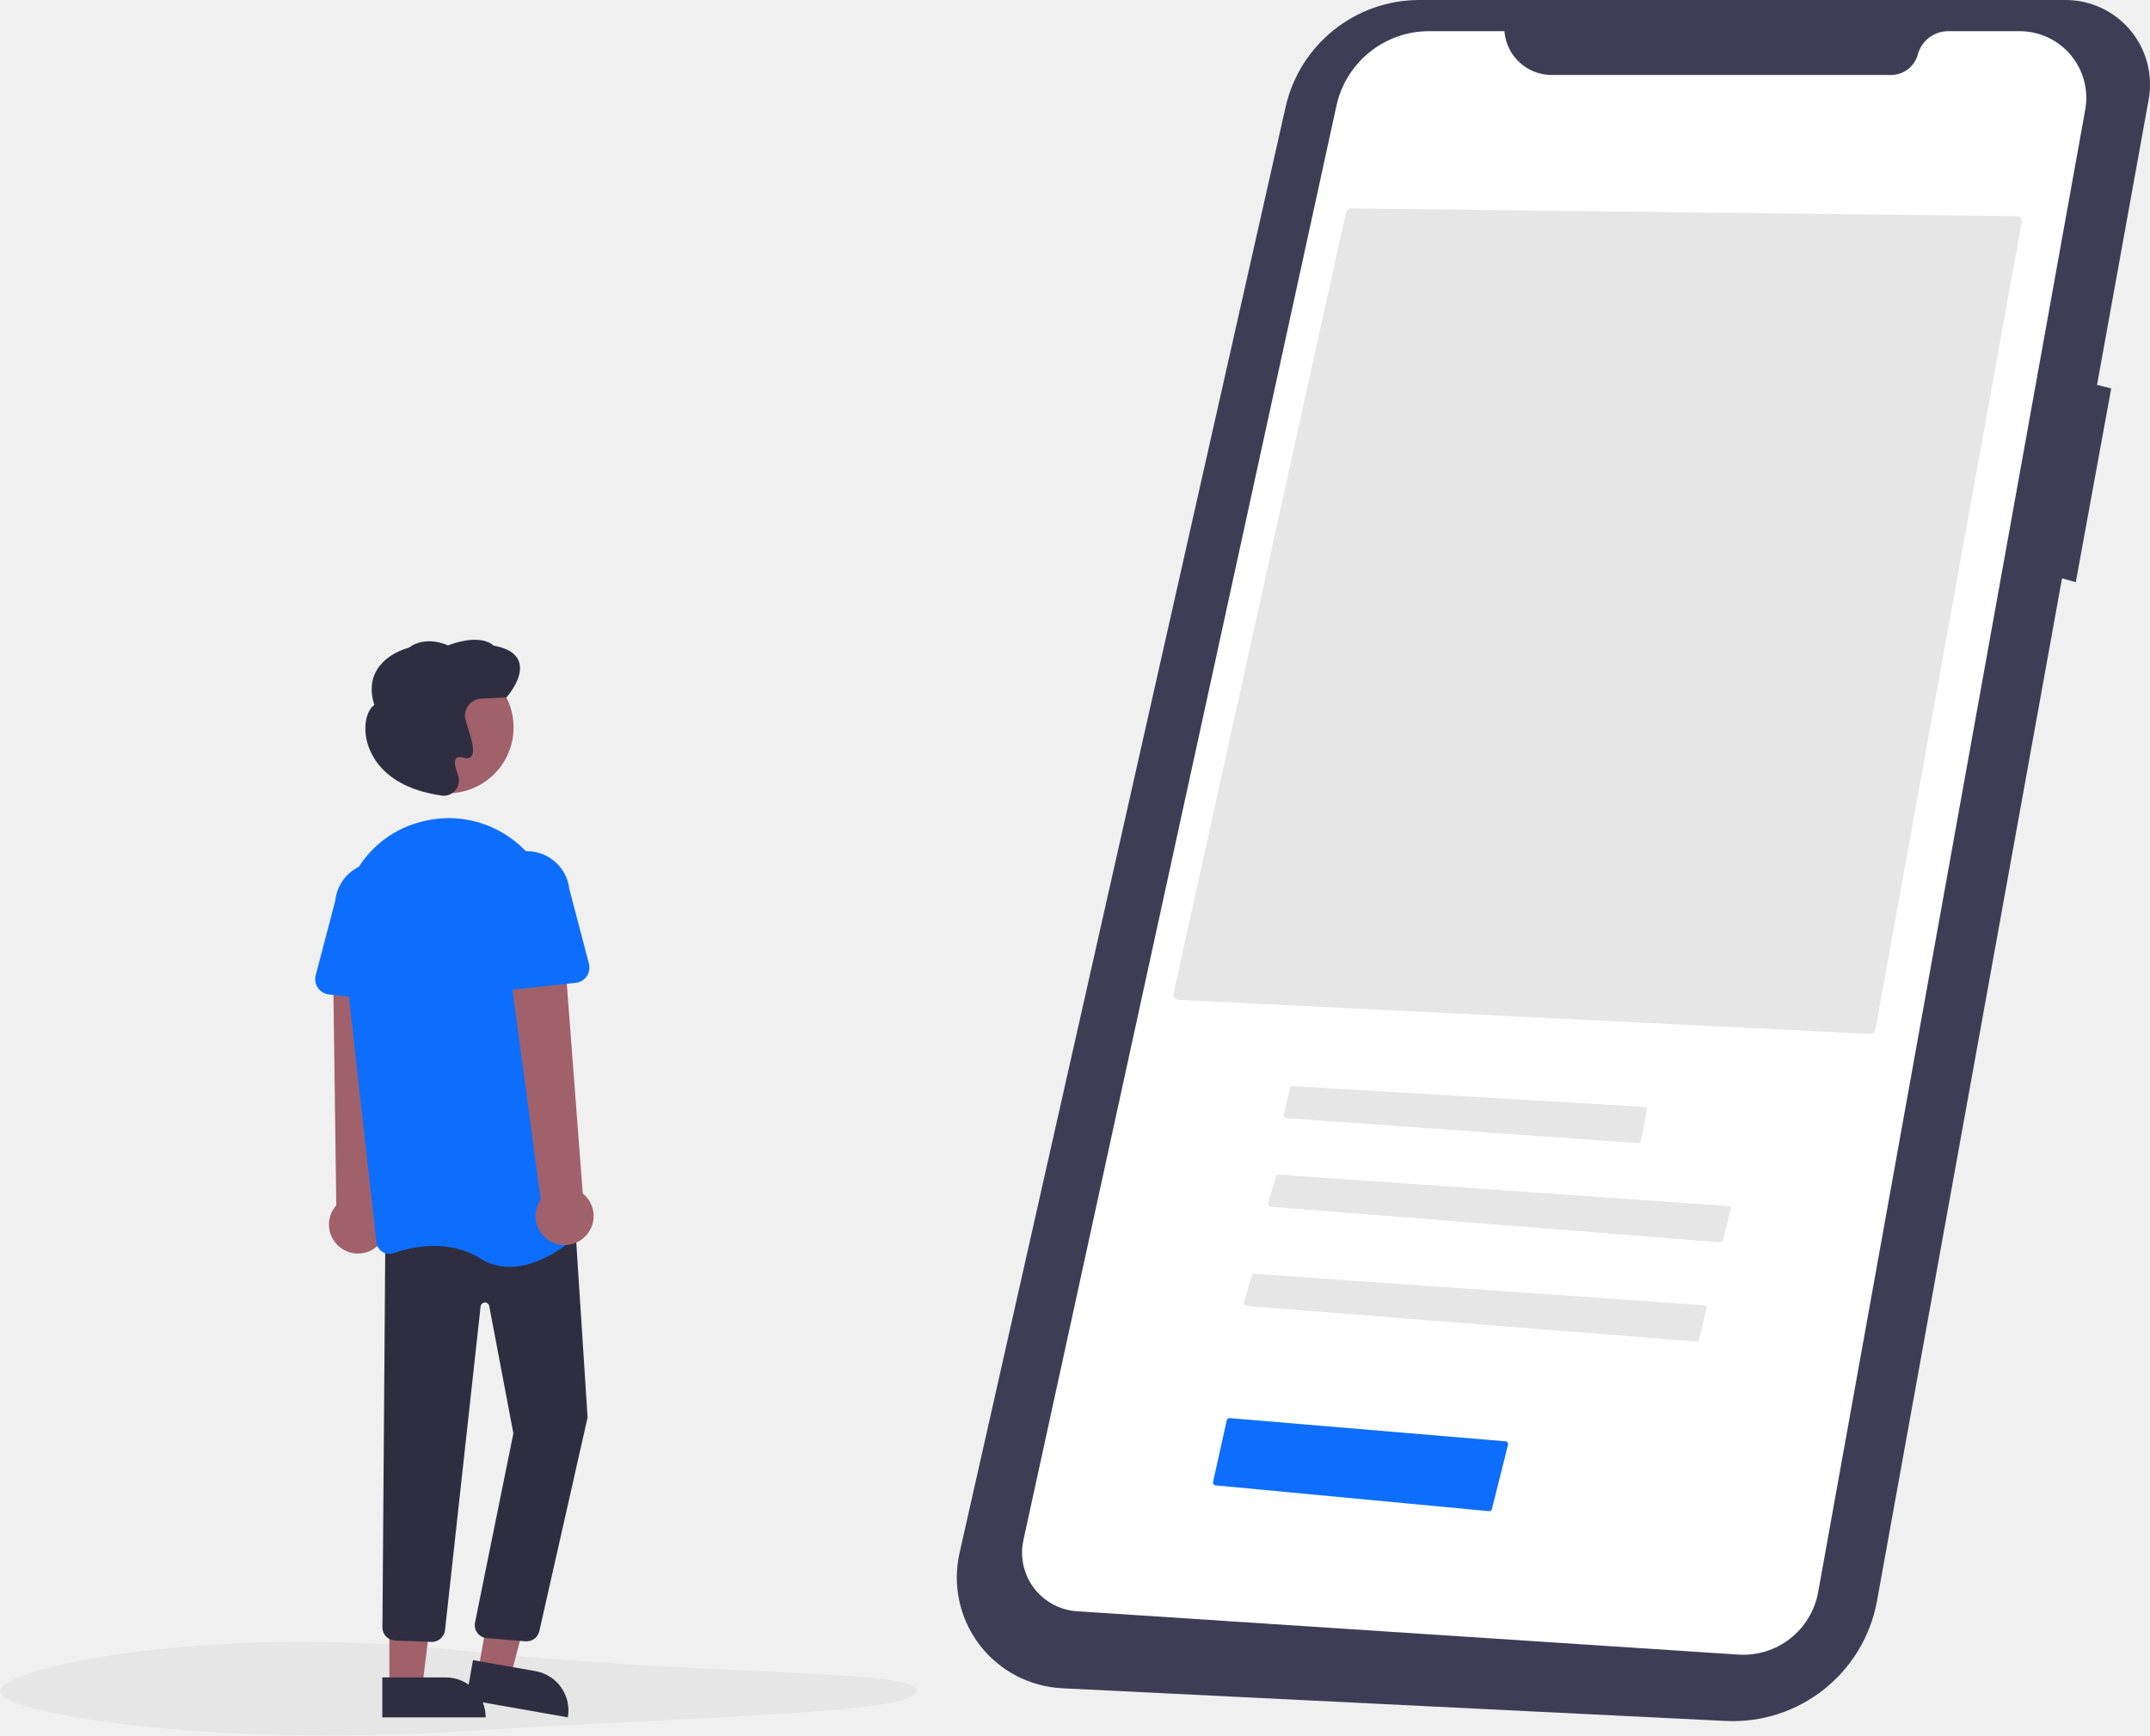
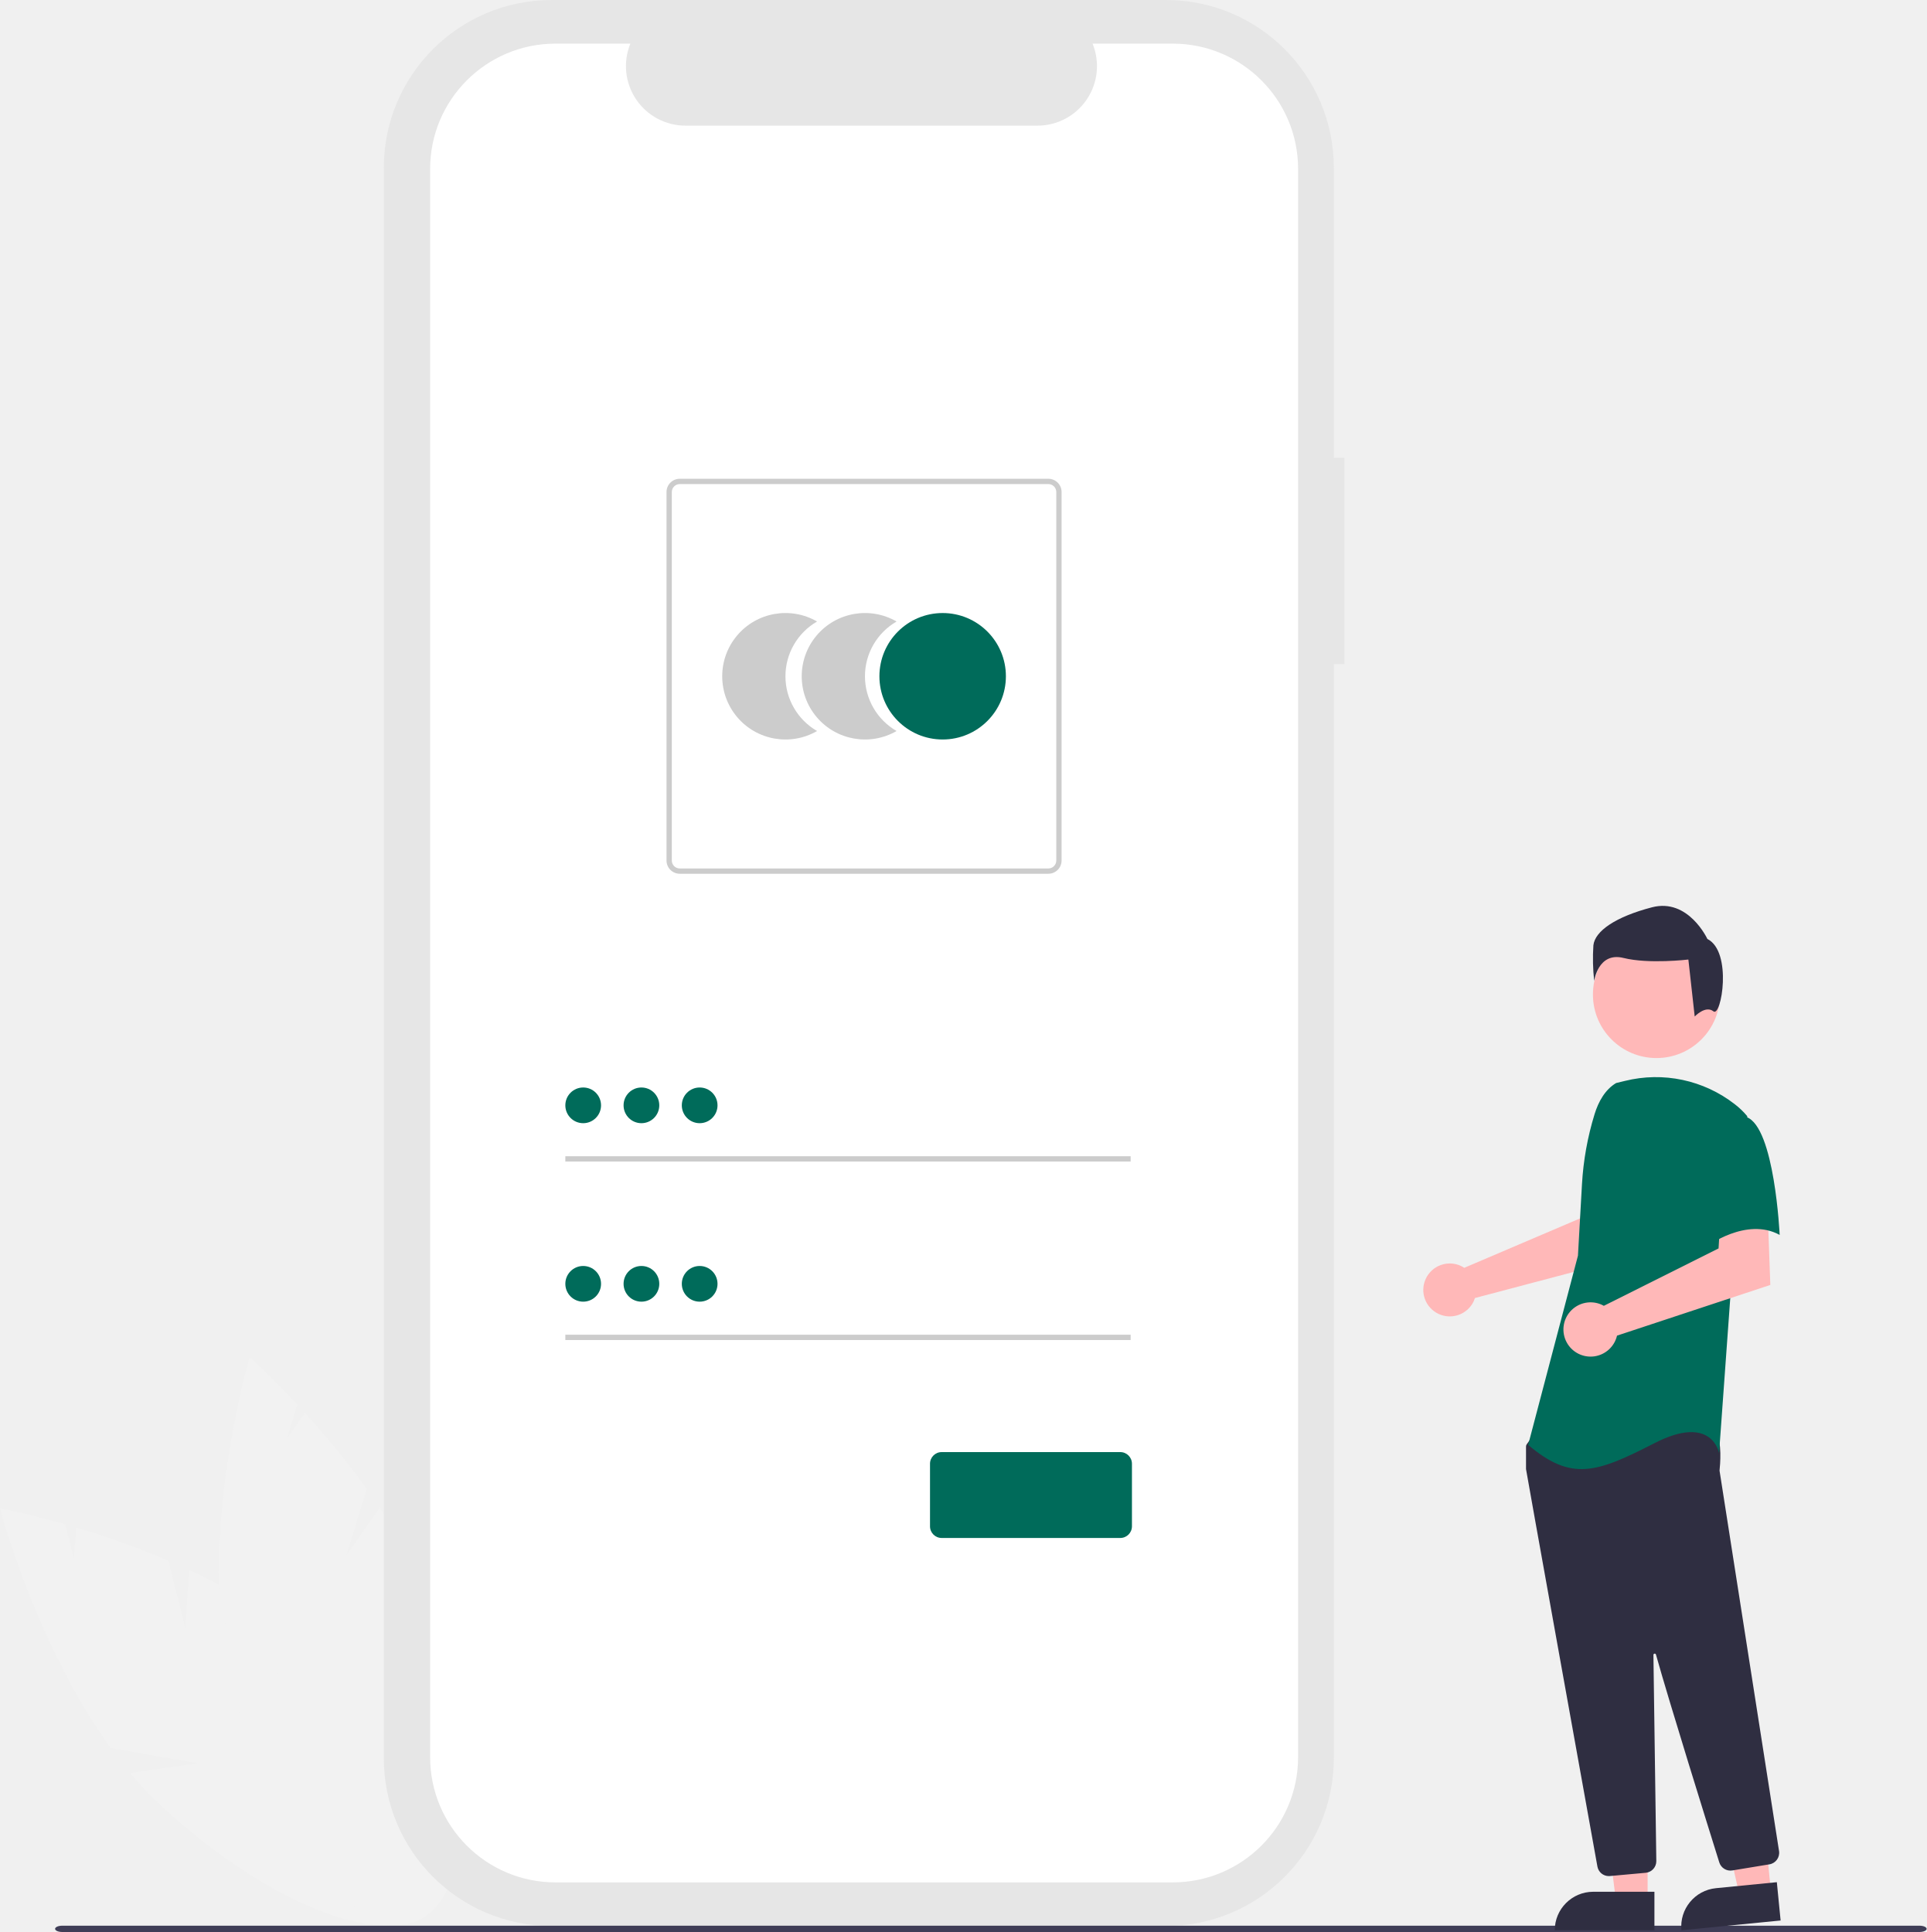
- <svg xmlns="http://www.w3.org/2000/svg" width="801.575" height="647.182" viewBox="0 0 801.575 647.182">
-   <g id="Group_6" data-name="Group 6" transform="translate(-231.222 -125)">
-     <path id="Path_80" data-name="Path 80" d="M1001.142,124.77H760.527a51.15,51.15,0,0,0-49.9,39.9L589.051,703.938a41.34,41.34,0,0,0,38.294,50.382L874.7,766.507a54.615,54.615,0,0,0,56.43-44.828L1000.1,340.412l5.131,1.466,13.2-72.265-5.281-1.32,19.251-106.426a31.493,31.493,0,0,0-31.25-37.1Z" transform="translate(-0.099 0.231)" fill="#3f3d56" />
-     <path id="Path_81" data-name="Path 81" d="M792.2,136.395H764.116a35.349,35.349,0,0,0-34.536,27.813l-116.7,534.868A21.9,21.9,0,0,0,632.849,725.6L879.4,741.76a28.367,28.367,0,0,0,29.773-23.277l99.58-552.838a24.846,24.846,0,0,0-24.452-29.25H957.658a11.726,11.726,0,0,0-11.323,8.677h0a10.352,10.352,0,0,1-10,7.661H809.847A17.7,17.7,0,0,1,792.2,136.395Z" transform="translate(-0.099 0.231)" fill="#fff" />
-     <path id="Path_93" data-name="Path 93" d="M928.494,510.313a2,2,0,0,0,2.036-1.638l54.523-300.917a2.021,2.021,0,0,0-.417-1.632,1.962,1.962,0,0,0-1.5-.729l-248.059-2.93h-.023a1.988,1.988,0,0,0-1.925,1.562L668.853,495.179a2.021,2.021,0,0,0,.356,1.648,1.964,1.964,0,0,0,1.473.785Z" transform="translate(-0.099 0.231)" fill="#e6e6e6" />
-     <path id="Path_94" data-name="Path 94" d="M713.229,529.535a1,1,0,0,0-.973.773l-2.323,9.956a1,1,0,0,0,.9,1.225l131.23,9.327a1.009,1.009,0,0,0,1.053-.807l2.234-11.519a1,1,0,0,0-.922-1.188L713.29,529.537Z" transform="translate(-0.099 0.465)" fill="#e6e6e6" />
-     <path id="Path_95" data-name="Path 95" d="M872.666,587.808a1,1,0,0,0,1.051-.758l2.844-11.543a1,1,0,0,0-.9-1.237L708.072,562.549a.989.989,0,0,0-1.029.713l-2.955,9.975a1,1,0,0,0,.878,1.28Z" transform="translate(-0.099 0.454)" fill="#e6e6e6" />
-     <path id="Path_96" data-name="Path 96" d="M863.666,624.808a1,1,0,0,0,1.051-.758l2.844-11.543a1,1,0,0,0-.9-1.237L699.072,599.549a.989.989,0,0,0-1.029.713l-2.955,9.975a1,1,0,0,0,.878,1.28Z" transform="translate(-0.099 0.454)" fill="#e6e6e6" />
-     <path id="Path_79" data-name="Path 79" d="M508.877,752.008c0,8.369-76.605,9.26-170.889,15.153-94.2,5.887-170.889-6.784-170.889-15.153s77.047-25.207,170.889-15.153C432.272,746.957,508.877,743.639,508.877,752.008Z" transform="translate(64.123 3.512)" fill="#e6e6e6" />
-     <path id="Path_97" data-name="Path 97" d="M786.481,688.283a.989.989,0,0,0,1.064-.754l6.013-24.051a1,1,0,0,0-.886-1.24l-102.916-8.656a1.018,1.018,0,0,0-1.06.779l-5.129,23.083a1,1,0,0,0,.883,1.213Z" transform="translate(-0.099 0.231)" fill="#0d6efd" />
-     <path id="Path_111" data-name="Path 111" d="M315.09,570.537a10.743,10.743,0,0,0,1.582-16.4l4.167-93.018L299.624,463.5l1.233,90.985a10.8,10.8,0,0,0,14.234,16.048Z" transform="translate(55.741 19.97)" fill="#a0616a" />
-     <path id="Path_112" data-name="Path 112" d="M69.534,574.966l12.075,2.123,11.934-45.564-15.821-3.133Z" transform="translate(340 173)" fill="#a0616a" />
-     <path id="Path_113" data-name="Path 113" d="M350.232,727.314h38.531V742.2H365.119a14.887,14.887,0,0,1-14.887-14.887Z" transform="translate(661.936 1542.365) rotate(-170.029)" fill="#2f2e41" />
-     <path id="Path_114" data-name="Path 114" d="M36.392,581.01h12.26l5.832-47.288H36.39Z" transform="translate(340 173)" fill="#a0616a" />
-     <path id="Path_115" data-name="Path 115" d="M318.024,730.536h38.531v14.887H332.911a14.887,14.887,0,0,1-14.887-14.887h0Z" transform="translate(730.354 1495.915) rotate(179.997)" fill="#2f2e41" />
-     <path id="Path_116" data-name="Path 116" d="M371.8,717.09a4.735,4.735,0,0,1-.572-.034l-14.43-1.187a4.881,4.881,0,0,1-4.243-5.659l14.325-70.681-9-47.474a1.627,1.627,0,0,0-3.219.16L341.4,712.842a4.924,4.924,0,0,1-5.21,4.437l-13.595-.506a4.888,4.888,0,0,1-4.536-4.631l1.086-145.768,70.481-8.81,4.924,76.041-.02.081-17.991,79.675A4.886,4.886,0,0,1,371.8,717.09Z" transform="translate(55.741 19.97)" fill="#2f2e41" />
-     <circle id="Ellipse_16" data-name="Ellipse 16" cx="24.561" cy="24.561" r="24.561" transform="translate(373.568 371.694)" fill="#a0616a" />
-     <path id="Path_117" data-name="Path 117" d="M365.53,577.467a20.111,20.111,0,0,1-10.857-3.106c-11.9-7.436-25.411-4.481-32.407-2.057a4.88,4.88,0,0,1-4.221-.481,4.811,4.811,0,0,1-2.224-3.552L303.1,454.646c-2.132-19.038,9.336-36.937,27.268-42.56h0q1.011-.317,2.055-.6a39.569,39.569,0,0,1,32.972,5.723,40.2,40.2,0,0,1,17.167,29.353l10.711,114.387a4.807,4.807,0,0,1-1.527,4.007C387.99,568.428,377.092,577.466,365.53,577.467Z" transform="translate(55.741 19.97)" fill="#0d6efd" />
-     <path id="Path_118" data-name="Path 118" d="M326.789,479.012l-28.7-3.156a5.717,5.717,0,0,1-4.905-7.134l7.306-27.846a15.879,15.879,0,1,1,31.556,3.563l1.085,28.675a5.718,5.718,0,0,1-6.338,5.9Z" transform="translate(55.741 19.97)" fill="#0d6efd" />
-     <path id="Path_119" data-name="Path 119" d="M393.156,566.554a10.743,10.743,0,0,0-.406-16.468l-7.073-92.842-20.789,4.68,12.2,90.414a10.8,10.8,0,0,0,16.064,14.216Z" transform="translate(55.741 19.97)" fill="#a0616a" />
-     <path id="Path_120" data-name="Path 120" d="M356.919,473.176a5.711,5.711,0,0,1-1.818-4.4l1.085-28.675a15.878,15.878,0,1,1,31.556-3.563l7.306,27.846a5.717,5.717,0,0,1-4.905,7.134l-28.7,3.156a5.711,5.711,0,0,1-4.52-1.5Z" transform="translate(55.741 19.97)" fill="#0d6efd" />
-     <path id="Path_121" data-name="Path 121" d="M340.927,401.771a5.683,5.683,0,0,1-1.3-.151l-.125-.03c-21.594-3.3-26.367-15.812-27.414-21.035-1.084-5.408.15-10.628,2.94-12.656-1.521-4.8-1.277-9.061.727-12.662,3.5-6.28,11.081-8.4,12.1-8.664,6.058-4.469,13.306-1.486,14.625-.881,11.719-4.335,16.2-.727,17.008.079,5.238.941,8.431,2.964,9.491,6.016,1.991,5.731-4.305,12.86-4.574,13.161l-.14.156-9.38.447a6.358,6.358,0,0,0-5.981,7.317h0a29.611,29.611,0,0,0,.96,3.355c1.6,5.006,2.8,9.283,1.254,10.909a2.51,2.51,0,0,1-2.625.455c-1.467-.392-2.462-.31-2.958.245-.77.859-.535,3.035.662,6.125a5.739,5.739,0,0,1-1.046,5.847,5.568,5.568,0,0,1-4.226,1.967Z" transform="translate(55.741 19.97)" fill="#2f2e41" />
-   </g>
+ <svg xmlns="http://www.w3.org/2000/svg" data-name="Layer 1" width="744.848" height="747.077" viewBox="0 0 744.848 747.077">
+   <path id="fa3b9e12-7275-481e-bee9-64fd9595a50d-136" data-name="Path 1" d="M299.205,705.809l-6.56-25.872a335.967,335.967,0,0,0-35.643-12.788l-.828,12.024-3.358-13.247c-15.021-4.294-25.24-6.183-25.24-6.183s13.8,52.489,42.754,92.617l33.734,5.926-26.207,3.779a135.926,135.926,0,0,0,11.719,12.422c42.115,39.092,89.024,57.028,104.773,40.06s-5.625-62.412-47.74-101.5c-13.056-12.119-29.457-21.844-45.875-29.5Z" transform="translate(-227.576 -76.46149)" fill="#f2f2f2" />
+   <path id="bde08021-c30f-4979-a9d8-cb90b72b5ca2-137" data-name="Path 2" d="M361.591,677.706l7.758-25.538a335.94,335.94,0,0,0-23.9-29.371l-6.924,9.865,3.972-13.076c-10.641-11.436-18.412-18.335-18.412-18.335s-15.315,52.067-11.275,101.384l25.815,22.51-24.392-10.312a135.919,135.919,0,0,0,3.614,16.694c15.846,55.234,46.731,94.835,68.983,88.451s27.446-56.335,11.6-111.569c-4.912-17.123-13.926-33.926-24.023-48.965Z" transform="translate(-227.576 -76.46149)" fill="#f2f2f2" />
+   <path id="b3ac2088-de9b-4f7f-bc99-0ed9705c1a9d-138" data-name="Path 22" d="M747.327,253.445h-4.092v-112.1a64.883,64.883,0,0,0-64.883-64.883H440.845a64.883,64.883,0,0,0-64.883,64.883v615a64.883,64.883,0,0,0,64.883,64.883H678.352a64.883,64.883,0,0,0,64.882-64.883v-423.105h4.092Z" transform="translate(-227.576 -76.46149)" fill="#e6e6e6" />
+   <path id="b2715b96-3117-487c-acc0-20904544b5b7-139" data-name="Path 23" d="M680.97,93.335h-31a23.02,23.02,0,0,1-21.316,31.714H492.589a23.02,23.02,0,0,1-21.314-31.714H442.319a48.454,48.454,0,0,0-48.454,48.454v614.107a48.454,48.454,0,0,0,48.454,48.454H680.97a48.454,48.454,0,0,0,48.454-48.454h0V141.788a48.454,48.454,0,0,0-48.454-48.453Z" transform="translate(-227.576 -76.46149)" fill="#fff" />
+   <path id="b06d66ec-6c84-45dd-8c27-1263a6253192-140" data-name="Path 6" d="M531.234,337.965a24.437,24.437,0,0,1,12.23-21.174,24.45,24.45,0,1,0,0,42.345A24.434,24.434,0,0,1,531.234,337.965Z" transform="translate(-227.576 -76.46149)" fill="#ccc" />
+   <path id="e73810fe-4cf4-40cc-8c7c-ca544ce30bd4-141" data-name="Path 7" d="M561.971,337.965a24.436,24.436,0,0,1,12.23-21.174,24.45,24.45,0,1,0,0,42.345A24.434,24.434,0,0,1,561.971,337.965Z" transform="translate(-227.576 -76.46149)" fill="#ccc" />
+   <circle id="a4813fcf-056e-4514-bb8b-e6506f49341f" data-name="Ellipse 1" cx="364.434" cy="261.502" r="24.45" fill="#006b5a" />
+   <path id="bbe451c3-febc-41ba-8083-4c8307a2e73e-142" data-name="Path 8" d="M632.872,414.33h-142.5a5.123,5.123,0,0,1-5.117-5.117v-142.5a5.123,5.123,0,0,1,5.117-5.117h142.5a5.123,5.123,0,0,1,5.117,5.117v142.5A5.123,5.123,0,0,1,632.872,414.33Zm-142.5-150.686a3.073,3.073,0,0,0-3.07,3.07v142.5a3.073,3.073,0,0,0,3.07,3.07h142.5a3.073,3.073,0,0,0,3.07-3.07v-142.5a3.073,3.073,0,0,0-3.07-3.07Z" transform="translate(-227.576 -76.46149)" fill="#ccc" />
+   <rect id="bb28937d-932f-4fdf-befe-f406e51091fe" data-name="Rectangle 1" x="218.562" y="447.102" width="218.552" height="2.047" fill="#ccc" />
+   <circle id="fcef55fc-4968-45b2-93bb-1a1080c85fc7" data-name="Ellipse 2" cx="225.464" cy="427.42" r="6.902" fill="#006b5a" />
+   <rect id="ff33d889-4c74-4b91-85ef-b4882cc8fe76" data-name="Rectangle 2" x="218.562" y="516.118" width="218.552" height="2.047" fill="#ccc" />
+   <circle id="e8fa0310-b872-4adf-aedd-0c6eda09f3b8" data-name="Ellipse 3" cx="225.464" cy="496.437" r="6.902" fill="#006b5a" />
+   <path d="M660.69,671.172H591.622a4.505,4.505,0,0,1-4.5-4.5v-24.208a4.505,4.505,0,0,1,4.5-4.5h69.068a4.505,4.505,0,0,1,4.5,4.5v24.208A4.505,4.505,0,0,1,660.69,671.172Z" transform="translate(-227.576 -76.46149)" fill="#006b5a" />
+   <circle id="e12ee00d-aa4a-4413-a013-11d20b7f97f7" data-name="Ellipse 7" cx="247.978" cy="427.42" r="6.902" fill="#006b5a" />
+   <circle id="f58f497e-6949-45c8-be5f-eee2aa0f6586" data-name="Ellipse 8" cx="270.492" cy="427.42" r="6.902" fill="#006b5a" />
+   <circle id="b4d4939a-c6e6-4f4d-ba6c-e8b05485017d" data-name="Ellipse 9" cx="247.978" cy="496.437" r="6.902" fill="#006b5a" />
+   <circle id="aff120b1-519b-4e96-ac87-836aa55663de" data-name="Ellipse 10" cx="270.492" cy="496.437" r="6.902" fill="#006b5a" />
+   <path id="f1094013-1297-477a-ac57-08eac07c4bd5-143" data-name="Path 88" d="M969.642,823.539H251.656c-1.537,0-2.782-.546-2.782-1.218s1.245-1.219,2.782-1.219H969.642c1.536,0,2.782.546,2.782,1.219S971.178,823.539,969.642,823.539Z" transform="translate(-227.576 -76.46149)" fill="#3f3d56" />
+   <path d="M792.253,565.923a10.094,10.094,0,0,1,1.411.787l44.852-19.143,1.601-11.815,17.922-.11-1.059,27.098-59.2,15.656a10.608,10.608,0,0,1-.447,1.208,10.235,10.235,0,1,1-5.079-13.682Z" transform="translate(-227.576 -76.46149)" fill="#ffb8b8" />
+   <polygon points="636.98 735.021 624.72 735.021 618.888 687.733 636.982 687.734 636.98 735.021" fill="#ffb8b8" />
+   <path d="M615.963,731.518h23.644a0,0,0,0,1,0,0v14.887a0,0,0,0,1,0,0H601.076a0,0,0,0,1,0,0v0A14.887,14.887,0,0,1,615.963,731.518Z" fill="#2f2e41" />
+   <polygon points="684.66 731.557 672.459 732.759 662.018 686.271 680.025 684.497 684.66 731.557" fill="#ffb8b8" />
+   <path d="M891.686,806.128h23.644a0,0,0,0,1,0,0v14.887a0,0,0,0,1,0,0H876.799a0,0,0,0,1,0,0v0A14.887,14.887,0,0,1,891.686,806.128Z" transform="translate(-303.0087 15.2906) rotate(-5.62529)" fill="#2f2e41" />
+   <circle cx="640.393" cy="384.574" r="24.561" fill="#ffb8b8" />
+   <path d="M849.556,801.919a4.471,4.471,0,0,1-4.415-3.697c-6.346-35.226-27.088-150.405-27.584-153.596a1.427,1.427,0,0,1-.016-.222v-8.588a1.489,1.489,0,0,1,.279-.872l2.74-3.838a1.478,1.478,0,0,1,1.144-.625c15.622-.732,66.784-2.879,69.256.209h0c2.482,3.104,1.605,12.507,1.404,14.36l.01.193,22.985,146.995a4.512,4.512,0,0,1-3.715,5.135l-14.356,2.365a4.521,4.521,0,0,1-5.025-3.093c-4.44-14.188-19.329-61.918-24.489-80.387a.499.499,0,0,0-.98.139c.258,17.605.881,62.523,1.096,78.037l.023,1.671a4.518,4.518,0,0,1-4.093,4.536l-13.844,1.258C849.836,801.914,849.695,801.919,849.556,801.919Z" transform="translate(-227.576 -76.46149)" fill="#2f2e41" />
+   <path id="ae7af94f-88d7-4204-9f07-e3651de85c05-144" data-name="Path 99" d="M852.381,495.254c-4.286,2.548-6.851,7.23-8.323,11.995a113.681,113.681,0,0,0-4.884,27.159l-1.556,27.6-19.255,73.17c16.689,14.121,26.315,10.912,48.78-.639s25.032,3.851,25.032,3.851l4.492-62.258,6.418-68.032a30.164,30.164,0,0,0-4.861-4.674,49.658,49.658,0,0,0-42.442-8.995Z" transform="translate(-227.576 -76.46149)" fill="#006b5a" />
+   <path d="M846.127,580.7a10.526,10.526,0,0,1,1.501.704l44.348-22.197.736-12.026,18.294-1.261.98,27.413L852.72,592.932a10.496,10.496,0,1,1-6.593-12.232Z" transform="translate(-227.576 -76.46149)" fill="#ffb8b8" />
+   <path id="a6768b0e-63d0-4b31-8462-9b2e0b00f0fd-145" data-name="Path 101" d="M902.766,508.412c10.912,3.851,12.834,45.574,12.834,45.574-12.837-7.06-28.241,4.493-28.241,4.493s-3.209-10.912-7.06-25.032a24.53,24.53,0,0,1,5.134-23.106S891.854,504.558,902.766,508.412Z" transform="translate(-227.576 -76.46149)" fill="#006b5a" />
+   <path id="bfd7963f-0cf8-4885-9d3a-2c00bccda2e3-146" data-name="Path 102" d="M889.991,467.531c-3.06-2.448-7.235,2.002-7.235,2.002l-2.448-22.033s-15.301,1.833-25.093-.612-11.323,8.875-11.323,8.875a78.58,78.58,0,0,1-.306-13.771c.612-5.508,8.568-11.017,22.645-14.689S887.652,439.543,887.652,439.543C897.445,444.439,893.051,469.979,889.991,467.531Z" transform="translate(-227.576 -76.46149)" fill="#2f2e41" />
</svg>
